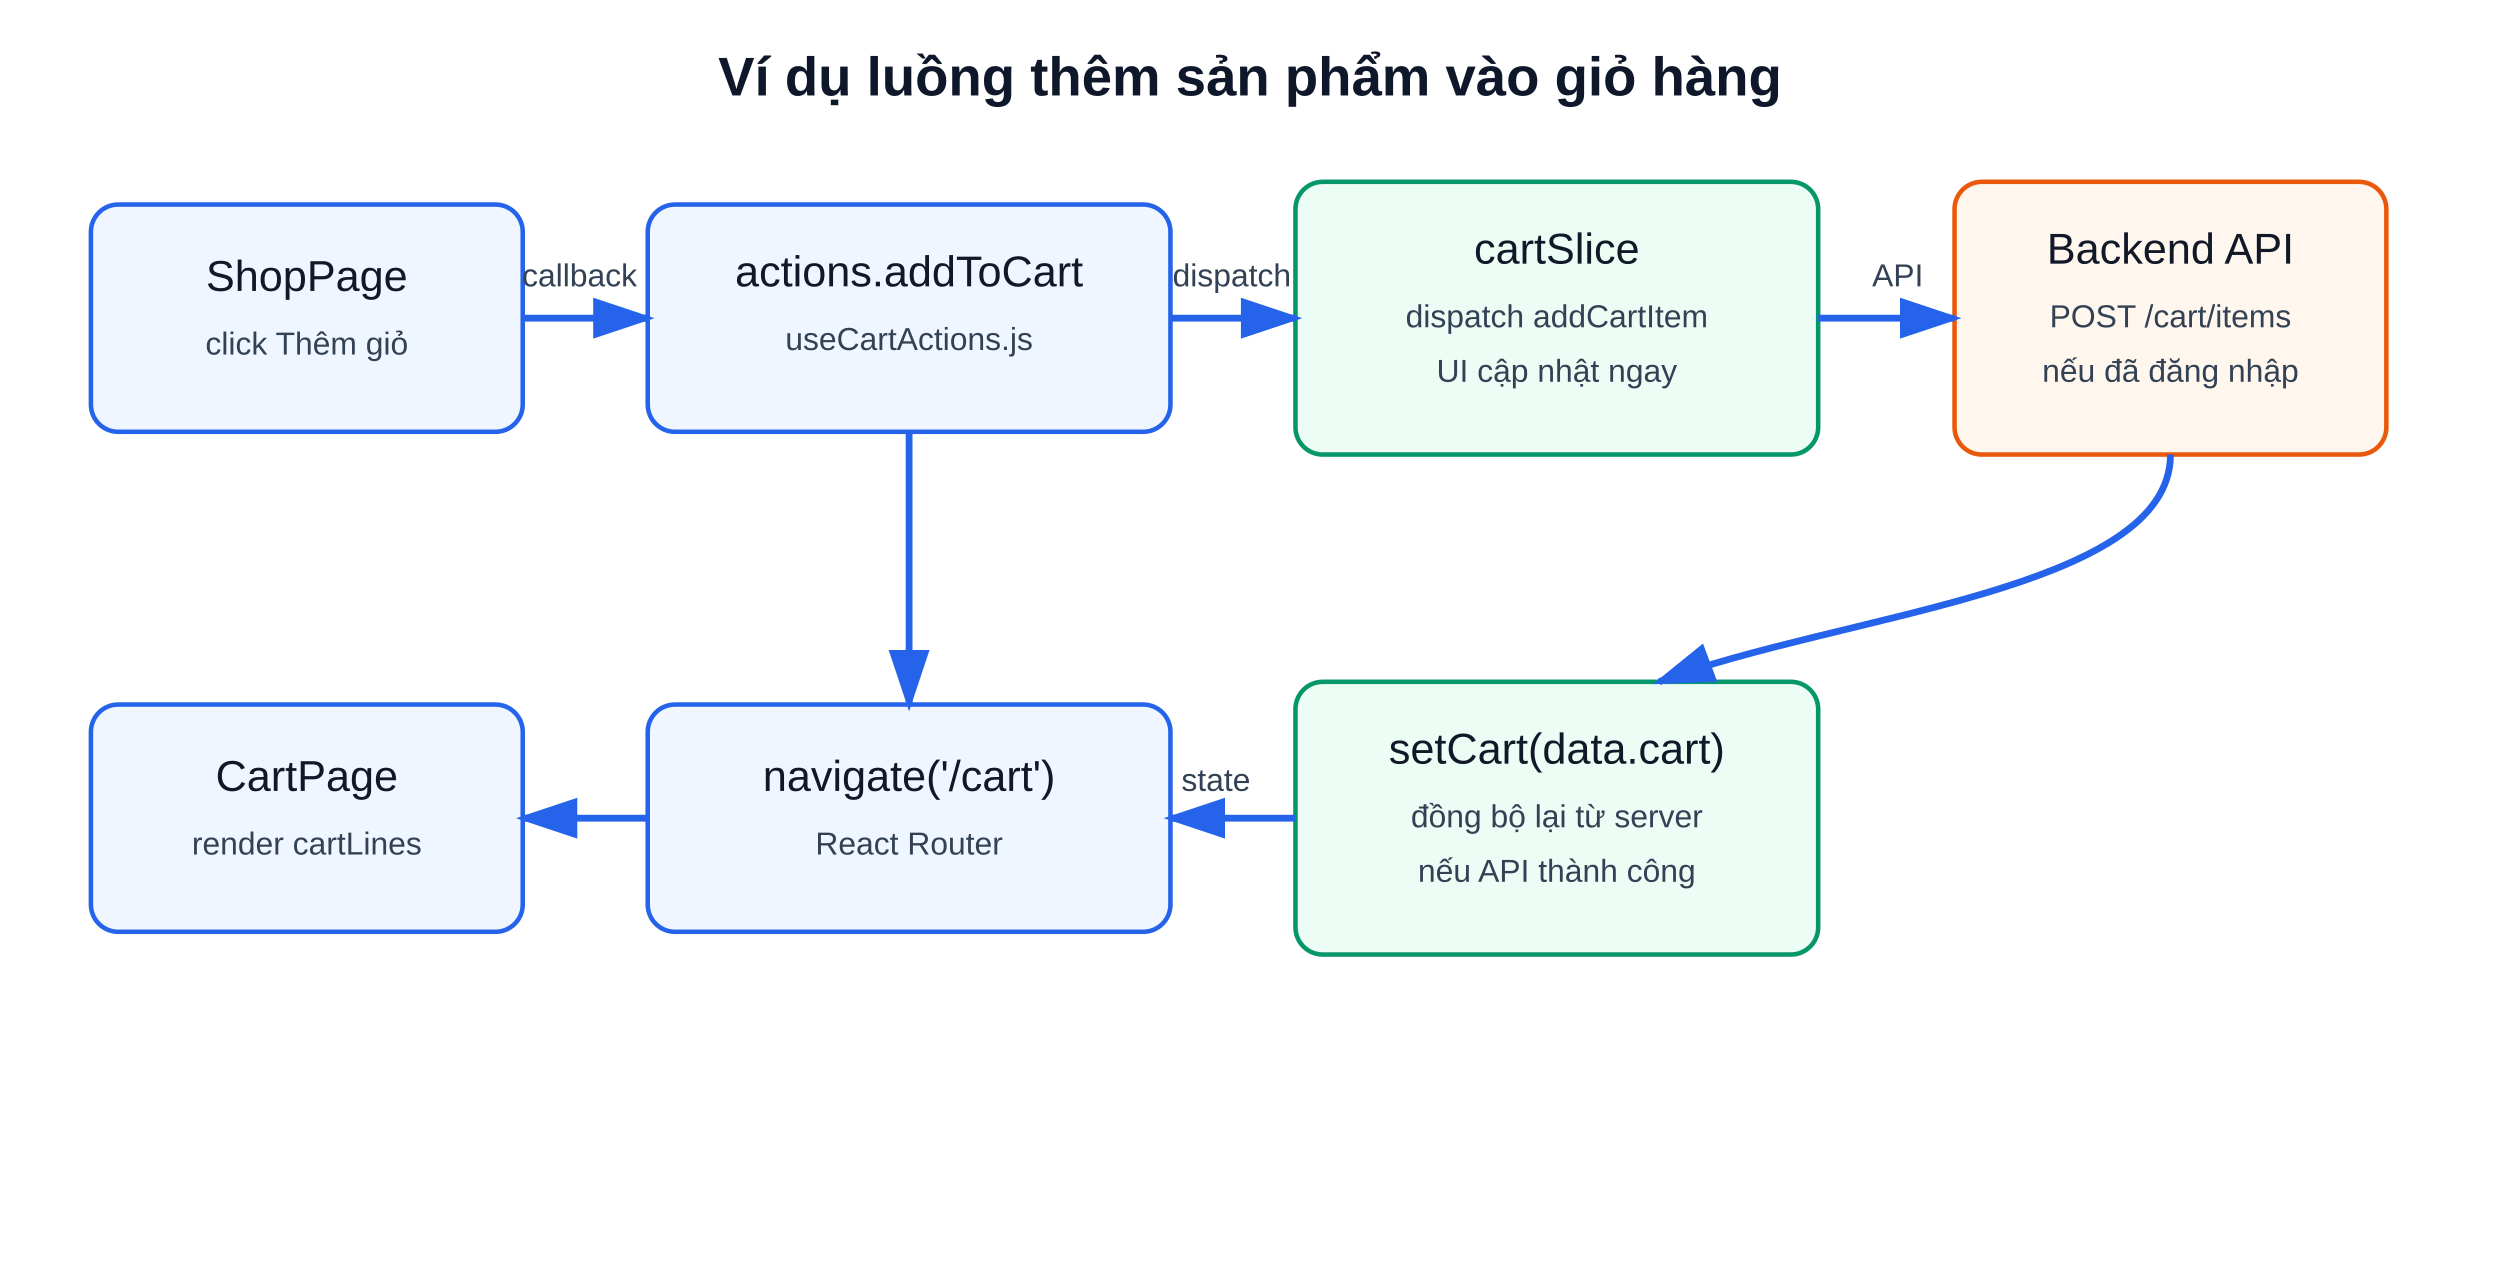
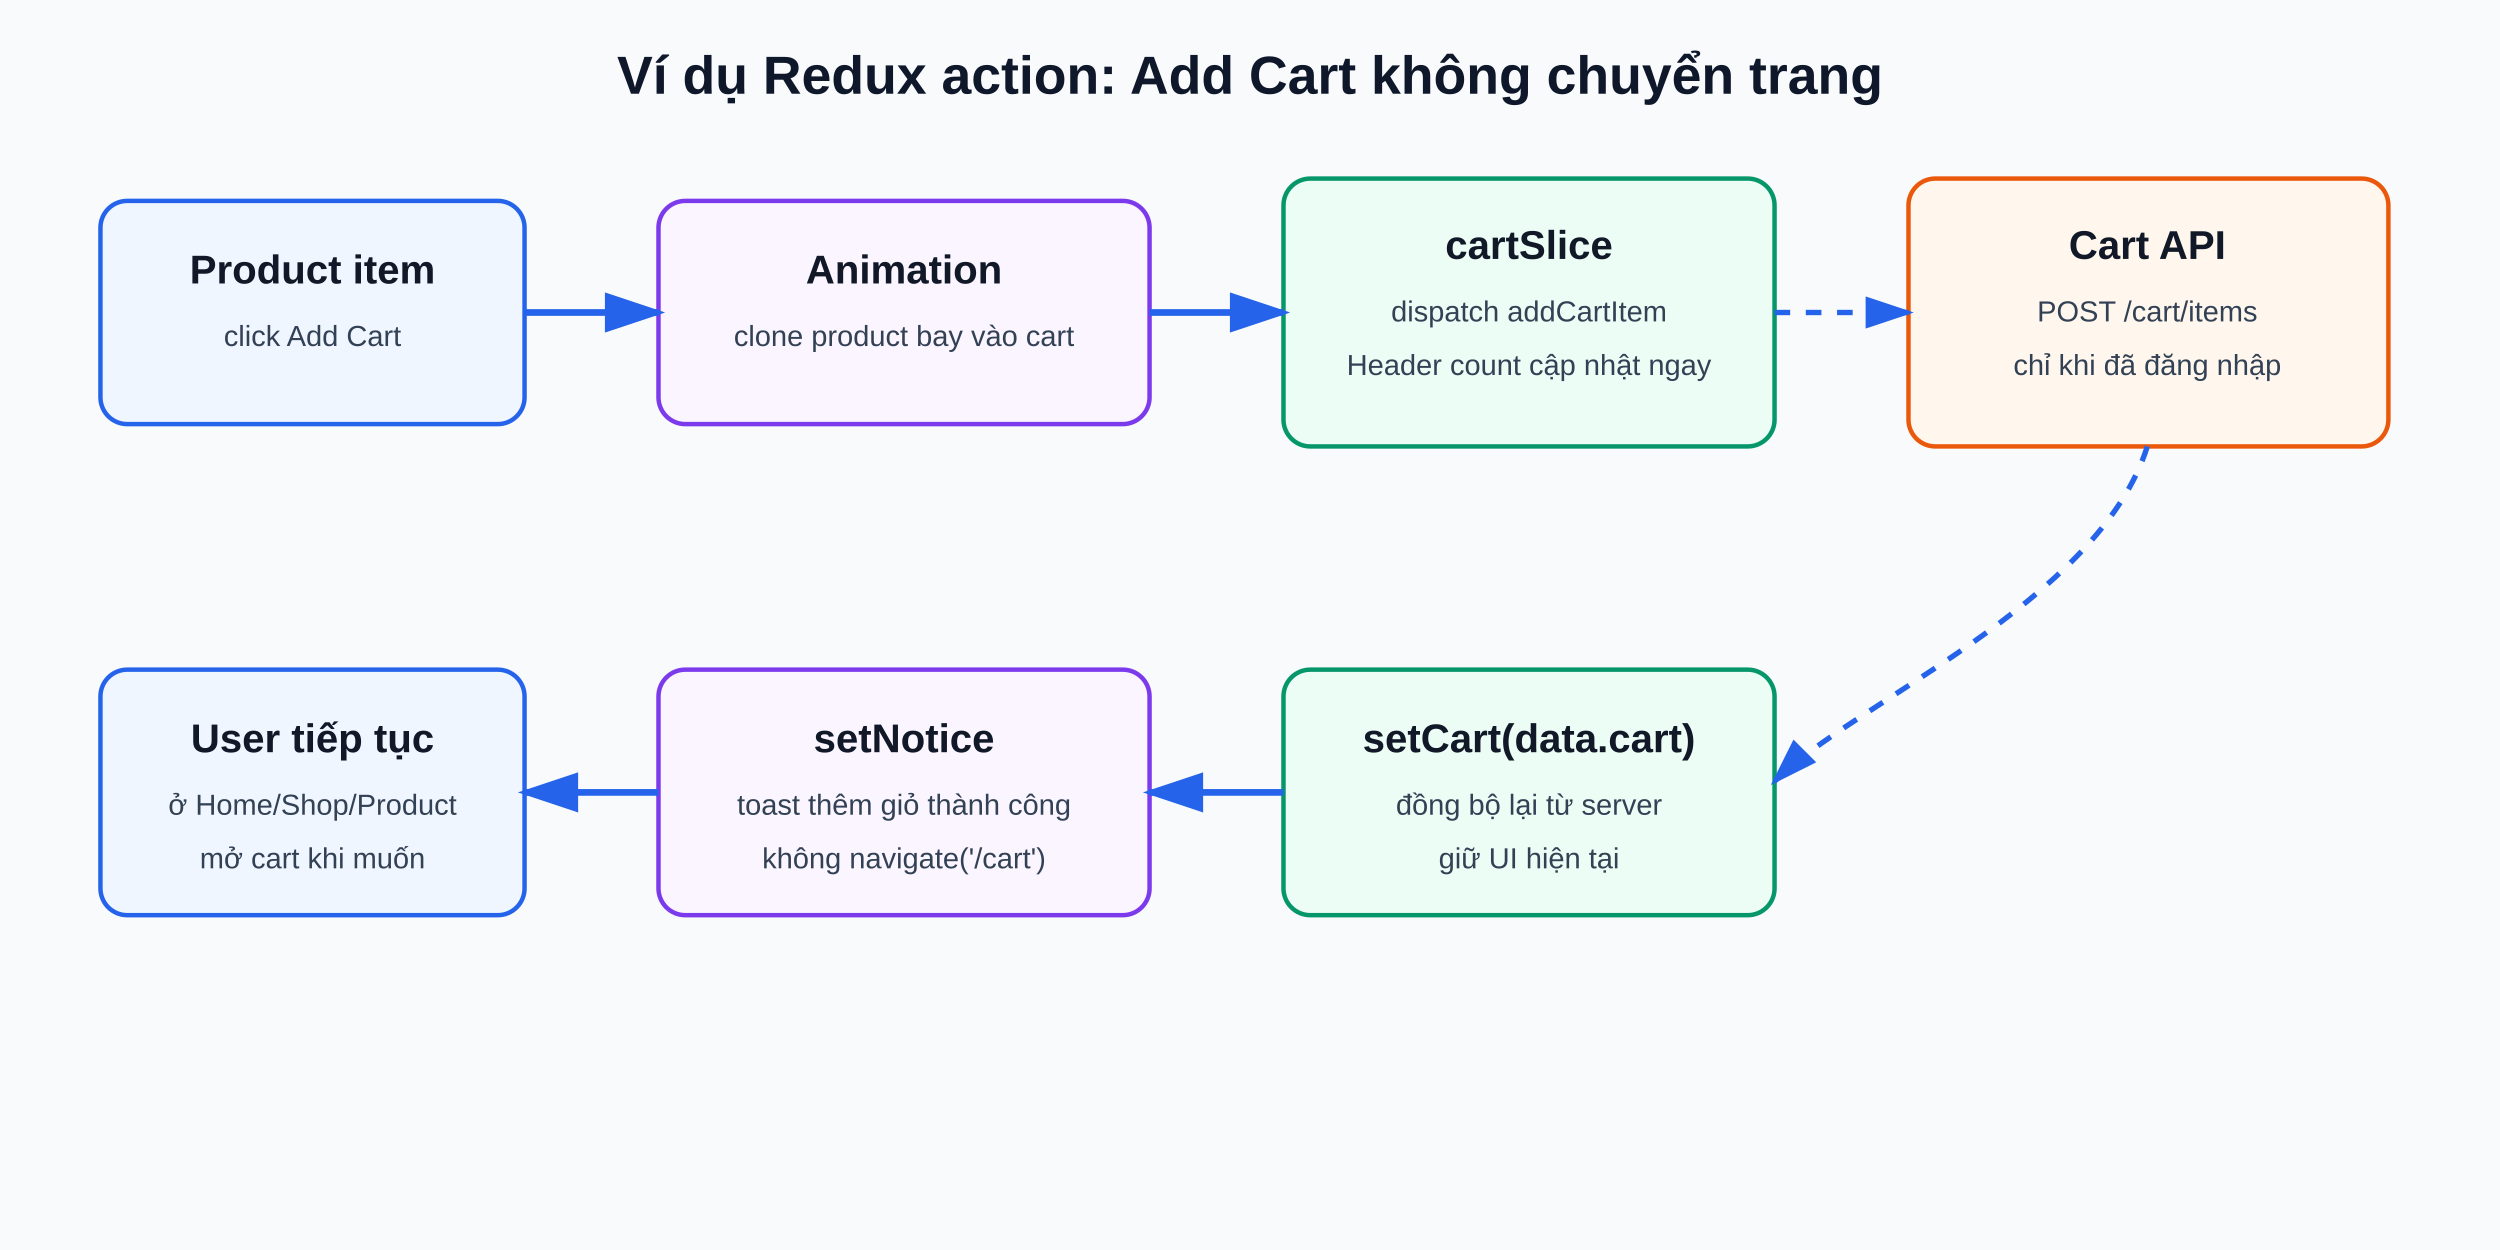
- <svg xmlns="http://www.w3.org/2000/svg" width="1100" height="560" viewBox="0 0 1100 560">
+ <svg xmlns="http://www.w3.org/2000/svg" width="1120" height="560" viewBox="0 0 1120 560" role="img" aria-labelledby="title desc">
  <defs>
    <marker id="arrow" markerWidth="10" markerHeight="10" refX="8" refY="3" orient="auto">
      <path d="M0,0 L0,6 L9,3 z" fill="#2563eb" />
    </marker>
-     <style>
-       .box{fill:#eff6ff;stroke:#2563eb;stroke-width:2;rx:12}
-       .api{fill:#fff7ed;stroke:#ea580c;stroke-width:2;rx:12}
-       .store{fill:#ecfdf5;stroke:#059669;stroke-width:2;rx:12}
-       .text{font-family:Arial, sans-serif;font-size:19px;fill:#111827}
-       .small{font-family:Arial, sans-serif;font-size:14px;fill:#334155}
-       .title{font-family:Arial, sans-serif;font-size:24px;font-weight:700;fill:#0f172a}
-       .arrow{stroke:#2563eb;stroke-width:3;marker-end:url(#arrow);fill:none}
-     </style>
  </defs>
-   <text x="550" y="42" text-anchor="middle" class="title">Ví dụ luồng thêm sản phẩm vào giỏ hàng</text>
-   <rect x="40" y="90" width="190" height="100" class="box" />
-   <text x="135" y="128" text-anchor="middle" class="text">ShopPage</text>
-   <text x="135" y="156" text-anchor="middle" class="small">click Thêm giỏ</text>
-   <rect x="285" y="90" width="230" height="100" class="box" />
-   <text x="400" y="126" text-anchor="middle" class="text">actions.addToCart</text>
-   <text x="400" y="154" text-anchor="middle" class="small">useCartActions.js</text>
-   <rect x="570" y="80" width="230" height="120" class="store" />
+   <style>
+     .bg{fill:#f8fafc}.box{fill:#eff6ff;stroke:#2563eb;stroke-width:2;rx:12}.api{fill:#fff7ed;stroke:#ea580c;stroke-width:2;rx:12}.store{fill:#ecfdf5;stroke:#059669;stroke-width:2;rx:12}.notice{fill:#faf5ff;stroke:#7c3aed;stroke-width:2;rx:12}.text{font-family:Arial,sans-serif;font-size:18px;font-weight:700;fill:#111827}.small{font-family:Arial,sans-serif;font-size:13px;fill:#334155}.title{font-family:Arial,sans-serif;font-size:24px;font-weight:800;fill:#0f172a}.arrow{stroke:#2563eb;stroke-width:3;marker-end:url(#arrow);fill:none}.dash{stroke:#2563eb;stroke-width:2.4;stroke-dasharray:7 7;marker-end:url(#arrow);fill:none}
+   </style>
+   <rect class="bg" width="1120" height="560" />
+   <text x="560" y="42" text-anchor="middle" class="title">Ví dụ Redux action: Add Cart không chuyển trang</text>
+   <rect x="45" y="90" width="190" height="100" class="box" />
+   <text x="140" y="127" text-anchor="middle" class="text">Product item</text>
+   <text x="140" y="155" text-anchor="middle" class="small">click Add Cart</text>
+   <rect x="295" y="90" width="220" height="100" class="notice" />
+   <text x="405" y="127" text-anchor="middle" class="text">Animation</text>
+   <text x="405" y="155" text-anchor="middle" class="small">clone product bay vào cart</text>
+   <rect x="575" y="80" width="220" height="120" class="store" />
  <text x="685" y="116" text-anchor="middle" class="text">cartSlice</text>
  <text x="685" y="144" text-anchor="middle" class="small">dispatch addCartItem</text>
-   <text x="685" y="168" text-anchor="middle" class="small">UI cập nhật ngay</text>
-   <rect x="860" y="80" width="190" height="120" class="api" />
-   <text x="955" y="116" text-anchor="middle" class="text">Backend API</text>
-   <text x="955" y="144" text-anchor="middle" class="small">POST /cart/items</text>
-   <text x="955" y="168" text-anchor="middle" class="small">nếu đã đăng nhập</text>
-   <rect x="285" y="310" width="230" height="100" class="box" />
-   <text x="400" y="348" text-anchor="middle" class="text">navigate('/cart')</text>
-   <text x="400" y="376" text-anchor="middle" class="small">React Router</text>
-   <rect x="570" y="300" width="230" height="120" class="store" />
-   <text x="685" y="336" text-anchor="middle" class="text">setCart(data.cart)</text>
-   <text x="685" y="364" text-anchor="middle" class="small">đồng bộ lại từ server</text>
-   <text x="685" y="388" text-anchor="middle" class="small">nếu API thành công</text>
-   <rect x="40" y="310" width="190" height="100" class="box" />
-   <text x="135" y="348" text-anchor="middle" class="text">CartPage</text>
-   <text x="135" y="376" text-anchor="middle" class="small">render cartLines</text>
-   <path d="M230 140 H285" class="arrow" />
-   <path d="M515 140 H570" class="arrow" />
-   <path d="M800 140 H860" class="arrow" />
-   <path d="M955 200 C955 260 810 270 730 300" class="arrow" />
-   <path d="M570 360 H515" class="arrow" />
-   <path d="M285 360 H230" class="arrow" />
-   <path d="M400 190 V310" class="arrow" />
-   <text x="255" y="126" text-anchor="middle" class="small">callback</text>
-   <text x="542" y="126" text-anchor="middle" class="small">dispatch</text>
-   <text x="835" y="126" text-anchor="middle" class="small">API</text>
-   <text x="535" y="348" text-anchor="middle" class="small">state</text>
+   <text x="685" y="168" text-anchor="middle" class="small">Header count cập nhật ngay</text>
+   <rect x="855" y="80" width="215" height="120" class="api" />
+   <text x="962" y="116" text-anchor="middle" class="text">Cart API</text>
+   <text x="962" y="144" text-anchor="middle" class="small">POST /cart/items</text>
+   <text x="962" y="168" text-anchor="middle" class="small">chỉ khi đã đăng nhập</text>
+   <rect x="575" y="300" width="220" height="110" class="store" />
+   <text x="685" y="337" text-anchor="middle" class="text">setCart(data.cart)</text>
+   <text x="685" y="365" text-anchor="middle" class="small">đồng bộ lại từ server</text>
+   <text x="685" y="389" text-anchor="middle" class="small">giữ UI hiện tại</text>
+   <rect x="295" y="300" width="220" height="110" class="notice" />
+   <text x="405" y="337" text-anchor="middle" class="text">setNotice</text>
+   <text x="405" y="365" text-anchor="middle" class="small">toast thêm giỏ thành công</text>
+   <text x="405" y="389" text-anchor="middle" class="small">không navigate('/cart')</text>
+   <rect x="45" y="300" width="190" height="110" class="box" />
+   <text x="140" y="337" text-anchor="middle" class="text">User tiếp tục</text>
+   <text x="140" y="365" text-anchor="middle" class="small">ở Home/Shop/Product</text>
+   <text x="140" y="389" text-anchor="middle" class="small">mở cart khi muốn</text>
+   <path d="M235 140H295" class="arrow" />
+   <path d="M515 140H575" class="arrow" />
+   <path d="M795 140H855" class="dash" />
+   <path d="M962 200C940 270 830 315 795 350" class="dash" />
+   <path d="M575 355H515" class="arrow" />
+   <path d="M295 355H235" class="arrow" />
</svg>
